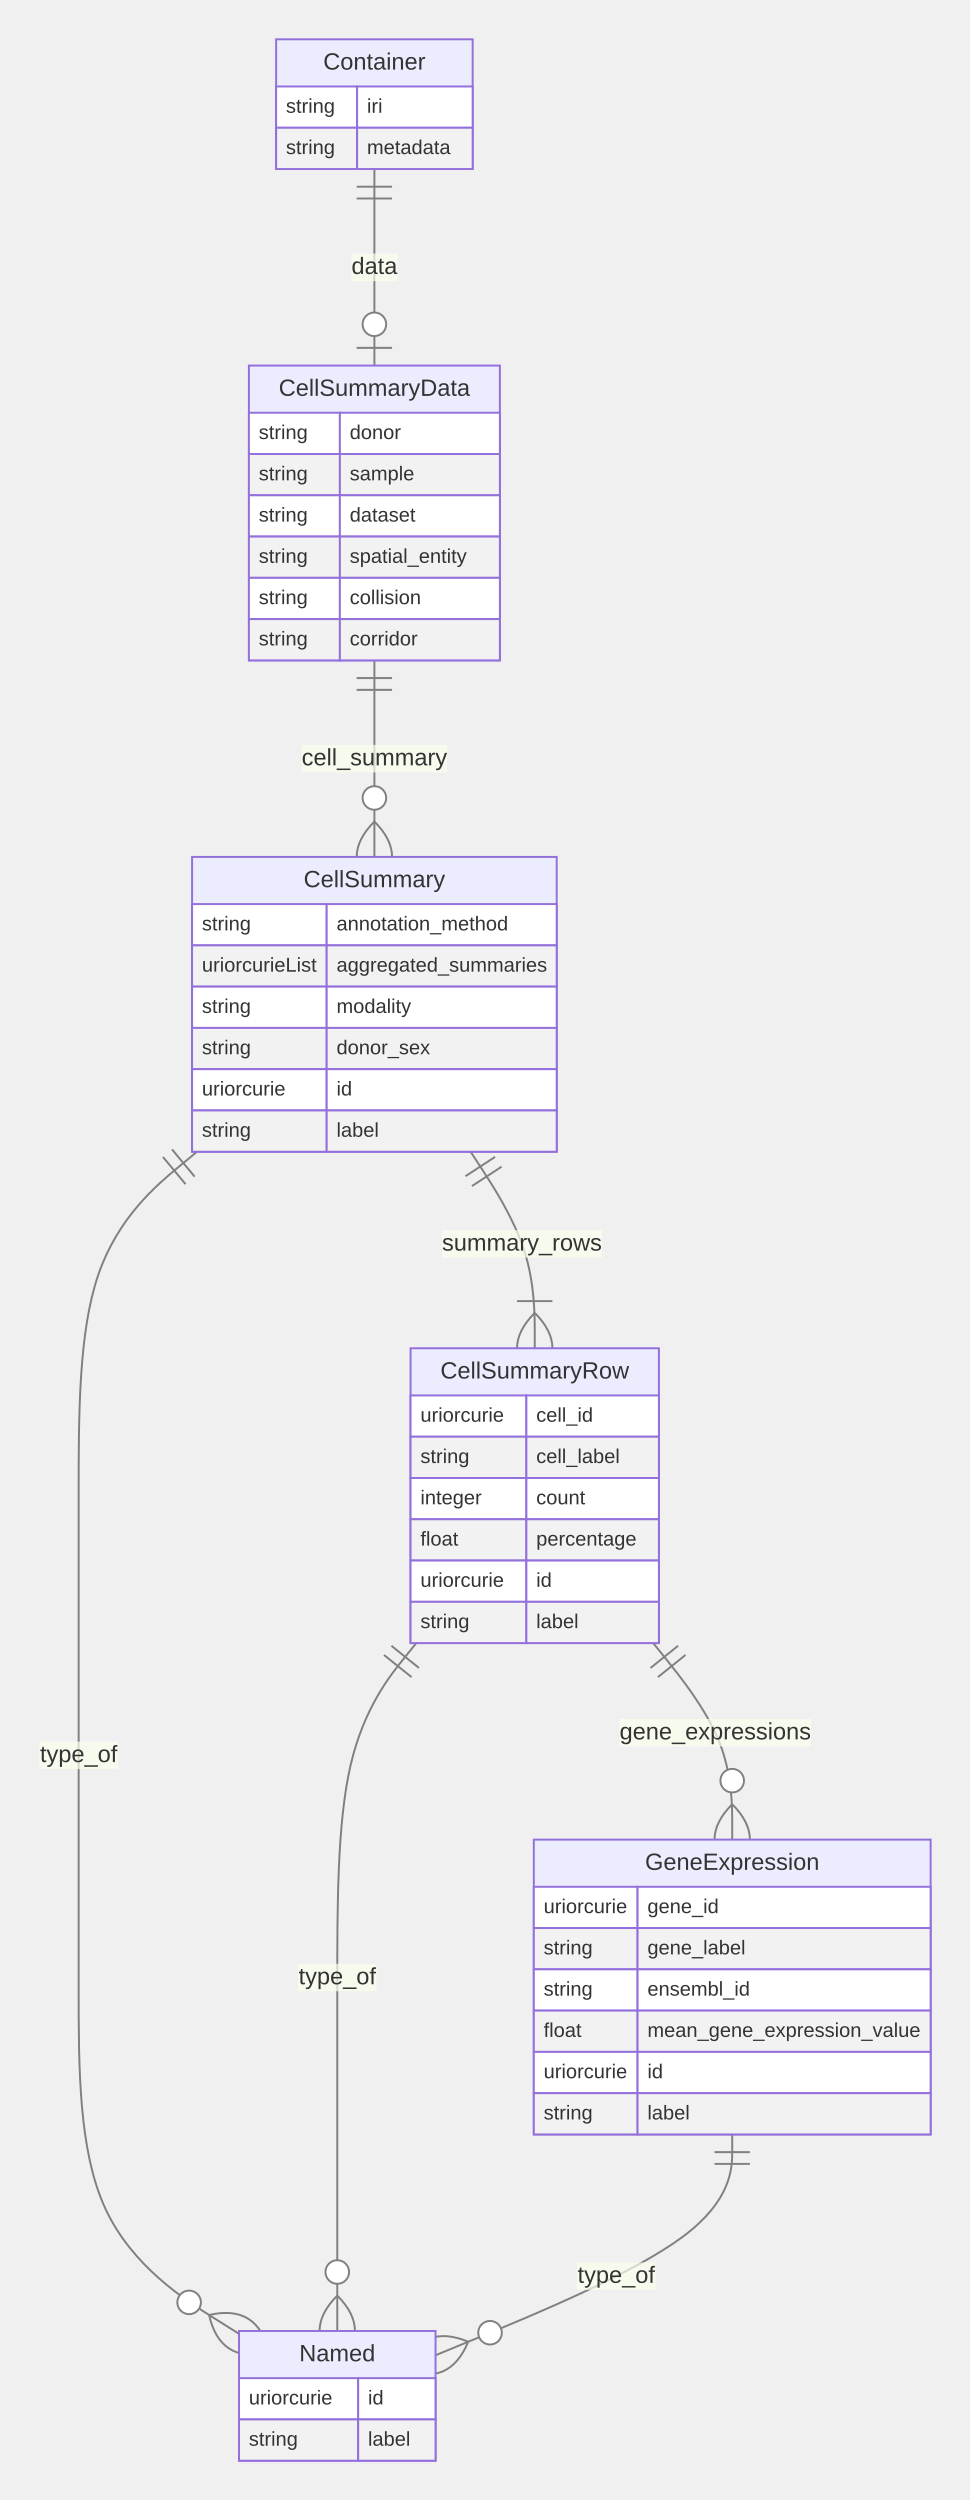
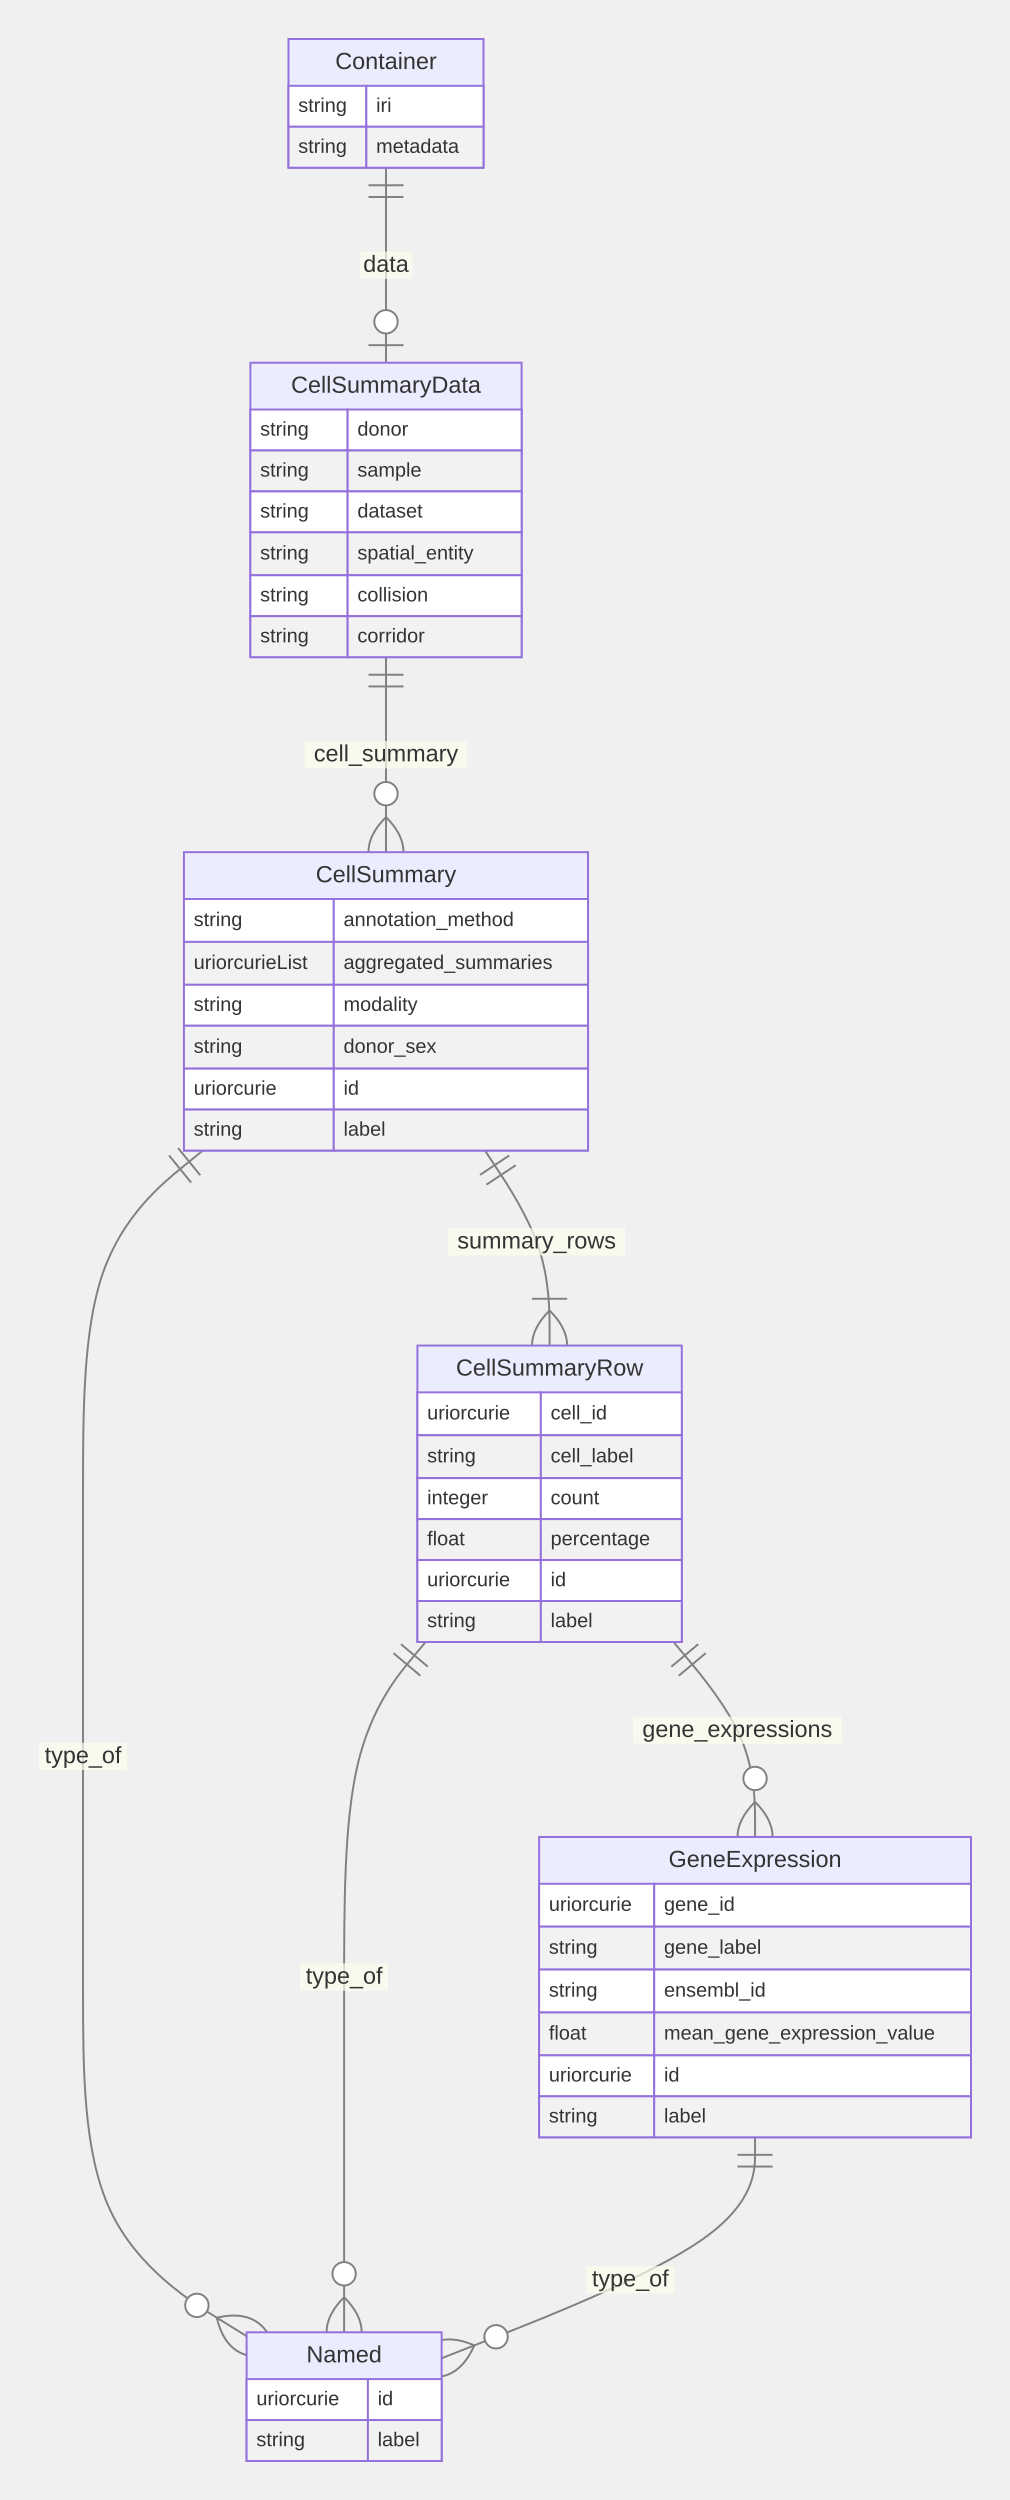
- <svg xmlns="http://www.w3.org/2000/svg" aria-roledescription="er" role="graphics-document document" viewBox="-77.731 0 493.497 1272" style="max-width: 493.497px; background-color: white;" width="100%" id="my-svg">
+ <svg xmlns="http://www.w3.org/2000/svg" aria-roledescription="er" role="graphics-document document" viewBox="-74.327 0 517.918 1282" style="max-width: 517.918px; background-color: white;" width="100%" id="my-svg">
  <style>#my-svg{font-family:"trebuchet ms",verdana,arial,sans-serif;font-size:16px;fill:#333;}#my-svg .error-icon{fill:#552222;}#my-svg .error-text{fill:#552222;stroke:#552222;}#my-svg .edge-thickness-normal{stroke-width:1px;}#my-svg .edge-thickness-thick{stroke-width:3.5px;}#my-svg .edge-pattern-solid{stroke-dasharray:0;}#my-svg .edge-thickness-invisible{stroke-width:0;fill:none;}#my-svg .edge-pattern-dashed{stroke-dasharray:3;}#my-svg .edge-pattern-dotted{stroke-dasharray:2;}#my-svg .marker{fill:#333333;stroke:#333333;}#my-svg .marker.cross{stroke:#333333;}#my-svg svg{font-family:"trebuchet ms",verdana,arial,sans-serif;font-size:16px;}#my-svg p{margin:0;}#my-svg .entityBox{fill:#ECECFF;stroke:#9370DB;}#my-svg .attributeBoxOdd{fill:#ffffff;stroke:#9370DB;}#my-svg .attributeBoxEven{fill:#f2f2f2;stroke:#9370DB;}#my-svg .relationshipLabelBox{fill:hsl(80, 100%, 96.275%);opacity:0.7;background-color:hsl(80, 100%, 96.275%);}#my-svg .relationshipLabelBox rect{opacity:0.5;}#my-svg .relationshipLine{stroke:#333333;}#my-svg .entityTitleText{text-anchor:middle;font-size:18px;fill:#333;}#my-svg #MD_PARENT_START{fill:#f5f5f5!important;stroke:#333333!important;stroke-width:1;}#my-svg #MD_PARENT_END{fill:#f5f5f5!important;stroke:#333333!important;stroke-width:1;}#my-svg :root{--mermaid-font-family:"trebuchet ms",verdana,arial,sans-serif;}</style>
  <g />
  <defs>
    <marker orient="auto" markerHeight="240" markerWidth="190" refY="7" refX="0" id="MD_PARENT_START">
      <path d="M 18,7 L9,13 L1,7 L9,1 Z" />
    </marker>
  </defs>
  <defs>
    <marker orient="auto" markerHeight="28" markerWidth="20" refY="7" refX="19" id="MD_PARENT_END">
      <path d="M 18,7 L9,13 L1,7 L9,1 Z" />
    </marker>
  </defs>
  <defs>
    <marker orient="auto" markerHeight="18" markerWidth="18" refY="9" refX="0" id="ONLY_ONE_START">
      <path d="M9,0 L9,18 M15,0 L15,18" fill="none" stroke="gray" />
    </marker>
  </defs>
  <defs>
    <marker orient="auto" markerHeight="18" markerWidth="18" refY="9" refX="18" id="ONLY_ONE_END">
      <path d="M3,0 L3,18 M9,0 L9,18" fill="none" stroke="gray" />
    </marker>
  </defs>
  <defs>
    <marker orient="auto" markerHeight="18" markerWidth="30" refY="9" refX="0" id="ZERO_OR_ONE_START">
      <circle r="6" cy="9" cx="21" fill="white" stroke="gray" />
      <path d="M9,0 L9,18" fill="none" stroke="gray" />
    </marker>
  </defs>
  <defs>
    <marker orient="auto" markerHeight="18" markerWidth="30" refY="9" refX="30" id="ZERO_OR_ONE_END">
      <circle r="6" cy="9" cx="9" fill="white" stroke="gray" />
      <path d="M21,0 L21,18" fill="none" stroke="gray" />
    </marker>
  </defs>
  <defs>
    <marker orient="auto" markerHeight="36" markerWidth="45" refY="18" refX="18" id="ONE_OR_MORE_START">
      <path d="M0,18 Q 18,0 36,18 Q 18,36 0,18 M42,9 L42,27" fill="none" stroke="gray" />
    </marker>
  </defs>
  <defs>
    <marker orient="auto" markerHeight="36" markerWidth="45" refY="18" refX="27" id="ONE_OR_MORE_END">
      <path d="M3,9 L3,27 M9,18 Q27,0 45,18 Q27,36 9,18" fill="none" stroke="gray" />
    </marker>
  </defs>
  <defs>
    <marker orient="auto" markerHeight="36" markerWidth="57" refY="18" refX="18" id="ZERO_OR_MORE_START">
      <circle r="6" cy="18" cx="48" fill="white" stroke="gray" />
      <path d="M0,18 Q18,0 36,18 Q18,36 0,18" fill="none" stroke="gray" />
    </marker>
  </defs>
  <defs>
    <marker orient="auto" markerHeight="36" markerWidth="57" refY="18" refX="39" id="ZERO_OR_MORE_END">
      <circle r="6" cy="18" cx="9" fill="white" stroke="gray" />
      <path d="M21,18 Q39,0 57,18 Q39,36 21,18" fill="none" stroke="gray" />
    </marker>
  </defs>
-   <path style="stroke: gray; fill: none;" marker-start="url(#ONLY_ONE_START)" marker-end="url(#ZERO_OR_ONE_END)" d="M112.758,86L112.758,94.333C112.758,102.667,112.758,119.333,112.758,136C112.758,152.667,112.758,169.333,112.758,177.667L112.758,186" class="er relationshipLine" />
-   <path style="stroke: gray; fill: none;" marker-start="url(#ONLY_ONE_START)" marker-end="url(#ZERO_OR_MORE_END)" d="M112.758,336L112.758,344.333C112.758,352.667,112.758,369.333,112.758,386C112.758,402.667,112.758,419.333,112.758,427.667L112.758,436" class="er relationshipLine" />
-   <path style="stroke: gray; fill: none;" marker-start="url(#ONLY_ONE_START)" marker-end="url(#ONE_OR_MORE_END)" d="M161.71,586L167.15,594.333C172.589,602.667,183.467,619.333,188.906,636C194.346,652.667,194.346,669.333,194.346,677.667L194.346,686" class="er relationshipLine" />
-   <path style="stroke: gray; fill: none;" marker-start="url(#ONLY_ONE_START)" marker-end="url(#ZERO_OR_MORE_END)" d="M22.473,586L12.442,594.333C2.41,602.667,-17.653,619.333,-27.684,648.5C-37.716,677.667,-37.716,719.333,-37.716,761C-37.716,802.667,-37.716,844.333,-37.716,886C-37.716,927.667,-37.716,969.333,-37.716,1011C-37.716,1052.667,-37.716,1094.333,-24.118,1123.744C-10.52,1153.154,16.676,1170.308,30.274,1178.885L43.872,1187.462" class="er relationshipLine" />
-   <path style="stroke: gray; fill: none;" marker-start="url(#ONLY_ONE_START)" marker-end="url(#ZERO_OR_MORE_END)" d="M254.63,836L261.328,844.333C268.026,852.667,281.423,869.333,288.121,886C294.819,902.667,294.819,919.333,294.819,927.667L294.819,936" class="er relationshipLine" />
-   <path style="stroke: gray; fill: none;" marker-start="url(#ONLY_ONE_START)" marker-end="url(#ZERO_OR_MORE_END)" d="M134.061,836L127.363,844.333C120.665,852.667,107.268,869.333,100.57,898.5C93.872,927.667,93.872,969.333,93.872,1011C93.872,1052.667,93.872,1094.333,93.872,1123.5C93.872,1152.667,93.872,1169.333,93.872,1177.667L93.872,1186" class="er relationshipLine" />
-   <path style="stroke: gray; fill: none;" marker-start="url(#ONLY_ONE_START)" marker-end="url(#ZERO_OR_MORE_END)" d="M294.819,1086L294.819,1094.333C294.819,1102.667,294.819,1119.333,269.661,1138.058C244.503,1156.783,194.188,1177.565,169.03,1187.957L143.872,1198.348" class="er relationshipLine" />
-   <g transform="translate(62.75766,20 )" id="entity-Container-bc34fb32-8a75-5b81-936b-92374bf40296">
+   <path style="stroke: gray; fill: none;" marker-start="url(#ONLY_ONE_START)" marker-end="url(#ZERO_OR_ONE_END)" d="M123.611,86L123.611,94.333C123.611,102.667,123.611,119.333,123.611,136C123.611,152.667,123.611,169.333,123.611,177.667L123.611,186" class="er relationshipLine" />
+   <path style="stroke: gray; fill: none;" marker-start="url(#ONLY_ONE_START)" marker-end="url(#ZERO_OR_MORE_END)" d="M123.611,337L123.611,345.333C123.611,353.667,123.611,370.333,123.611,387C123.611,403.667,123.611,420.333,123.611,428.667L123.611,437" class="er relationshipLine" />
+   <path style="stroke: gray; fill: none;" marker-start="url(#ONLY_ONE_START)" marker-end="url(#ONE_OR_MORE_END)" d="M174.343,590L179.869,598.333C185.395,606.667,196.448,623.333,201.975,640C207.501,656.667,207.501,673.333,207.501,681.667L207.501,690" class="er relationshipLine" />
+   <path style="stroke: gray; fill: none;" marker-start="url(#ONLY_ONE_START)" marker-end="url(#ZERO_OR_MORE_END)" d="M29.656,590L19.421,598.333C9.186,606.667,-11.283,623.333,-21.518,652.667C-31.753,682,-31.753,724,-31.753,766C-31.753,808,-31.753,850,-31.753,892.167C-31.753,934.333,-31.753,976.667,-31.753,1019C-31.753,1061.333,-31.753,1103.667,-17.771,1133.501C-3.789,1163.335,24.174,1180.67,38.156,1189.337L52.138,1198.004" class="er relationshipLine" />
+   <path style="stroke: gray; fill: none;" marker-start="url(#ONLY_ONE_START)" marker-end="url(#ZERO_OR_MORE_END)" d="M271.053,842L278.022,850.333C284.99,858.667,298.927,875.333,305.896,892C312.864,908.667,312.864,925.333,312.864,933.667L312.864,942" class="er relationshipLine" />
+   <path style="stroke: gray; fill: none;" marker-start="url(#ONLY_ONE_START)" marker-end="url(#ZERO_OR_MORE_END)" d="M143.948,842L136.98,850.333C130.012,858.667,116.075,875.333,109.106,904.833C102.138,934.333,102.138,976.667,102.138,1019C102.138,1061.333,102.138,1103.667,102.138,1133.167C102.138,1162.667,102.138,1179.333,102.138,1187.667L102.138,1196" class="er relationshipLine" />
+   <path style="stroke: gray; fill: none;" marker-start="url(#ONLY_ONE_START)" marker-end="url(#ZERO_OR_MORE_END)" d="M312.864,1096L312.864,1104.333C312.864,1112.667,312.864,1129.333,286.076,1148.218C259.289,1167.102,205.713,1188.204,178.925,1198.755L152.138,1209.306" class="er relationshipLine" />
+   <g transform="translate(73.61078,20 )" id="entity-Container-bc34fb32-8a75-5b81-936b-92374bf40296">
    <rect height="66" width="100" y="0" x="0" class="er entityBox" />
    <text style="dominant-baseline: middle; text-anchor: middle; font-size: 12px;" transform="translate(50,12)" y="0" x="0" id="text-entity-Container-bc34fb32-8a75-5b81-936b-92374bf40296" class="er entityLabel">Container</text>
-     <rect height="21" width="41.218" y="24" x="0" class="er attributeBoxOdd" />
+     <rect height="21" width="39.93" y="24" x="0" class="er attributeBoxOdd" />
    <text style="dominant-baseline: middle; font-size: 10.2px;" transform="translate(5,34.5)" y="0" x="0" id="text-entity-Container-bc34fb32-8a75-5b81-936b-92374bf40296-attr-1-type" class="er entityLabel">string</text>
-     <rect height="21" width="58.782" y="24" x="41.218" class="er attributeBoxOdd" />
-     <text style="dominant-baseline: middle; font-size: 10.2px;" transform="translate(46.21776,34.5)" y="0" x="0" id="text-entity-Container-bc34fb32-8a75-5b81-936b-92374bf40296-attr-1-name" class="er entityLabel">iri</text>
-     <rect height="21" width="41.218" y="45" x="0" class="er attributeBoxEven" />
+     <rect height="21" width="60.07" y="24" x="39.93" class="er attributeBoxOdd" />
+     <text style="dominant-baseline: middle; font-size: 10.2px;" transform="translate(44.92969,34.5)" y="0" x="0" id="text-entity-Container-bc34fb32-8a75-5b81-936b-92374bf40296-attr-1-name" class="er entityLabel">iri</text>
+     <rect height="21" width="39.93" y="45" x="0" class="er attributeBoxEven" />
    <text style="dominant-baseline: middle; font-size: 10.2px;" transform="translate(5,55.5)" y="0" x="0" id="text-entity-Container-bc34fb32-8a75-5b81-936b-92374bf40296-attr-2-type" class="er entityLabel">string</text>
-     <rect height="21" width="58.782" y="45" x="41.218" class="er attributeBoxEven" />
-     <text style="dominant-baseline: middle; font-size: 10.2px;" transform="translate(46.21776,55.5)" y="0" x="0" id="text-entity-Container-bc34fb32-8a75-5b81-936b-92374bf40296-attr-2-name" class="er entityLabel">metadata</text>
-   </g>
-   <g transform="translate(48.91489,186 )" id="entity-CellSummaryData-01877285-8b8e-5081-8d0c-af66f80061f2">
-     <rect height="150" width="127.686" y="0" x="0" class="er entityBox" />
-     <text style="dominant-baseline: middle; text-anchor: middle; font-size: 12px;" transform="translate(63.84277,12)" y="0" x="0" id="text-entity-CellSummaryData-01877285-8b8e-5081-8d0c-af66f80061f2" class="er entityLabel">CellSummaryData</text>
-     <rect height="21" width="46.281" y="24" x="0" class="er attributeBoxOdd" />
+     <rect height="21" width="60.07" y="45" x="39.93" class="er attributeBoxEven" />
+     <text style="dominant-baseline: middle; font-size: 10.2px;" transform="translate(44.92969,55.5)" y="0" x="0" id="text-entity-Container-bc34fb32-8a75-5b81-936b-92374bf40296-attr-2-name" class="er entityLabel">metadata</text>
+   </g>
+   <g transform="translate(54.07172,186 )" id="entity-CellSummaryData-01877285-8b8e-5081-8d0c-af66f80061f2">
+     <rect height="151" width="139.078" y="0" x="0" class="er entityBox" />
+     <text style="dominant-baseline: middle; text-anchor: middle; font-size: 12px;" transform="translate(69.53906,12)" y="0" x="0" id="text-entity-CellSummaryData-01877285-8b8e-5081-8d0c-af66f80061f2" class="er entityLabel">CellSummaryData</text>
+     <rect height="21" width="49.867" y="24" x="0" class="er attributeBoxOdd" />
    <text style="dominant-baseline: middle; font-size: 10.2px;" transform="translate(5,34.5)" y="0" x="0" id="text-entity-CellSummaryData-01877285-8b8e-5081-8d0c-af66f80061f2-attr-1-type" class="er entityLabel">string</text>
-     <rect height="21" width="81.405" y="24" x="46.281" class="er attributeBoxOdd" />
-     <text style="dominant-baseline: middle; font-size: 10.2px;" transform="translate(51.28078,34.5)" y="0" x="0" id="text-entity-CellSummaryData-01877285-8b8e-5081-8d0c-af66f80061f2-attr-1-name" class="er entityLabel">donor</text>
-     <rect height="21" width="46.281" y="45" x="0" class="er attributeBoxEven" />
+     <rect height="21" width="89.211" y="24" x="49.867" class="er attributeBoxOdd" />
+     <text style="dominant-baseline: middle; font-size: 10.2px;" transform="translate(54.86719,34.5)" y="0" x="0" id="text-entity-CellSummaryData-01877285-8b8e-5081-8d0c-af66f80061f2-attr-1-name" class="er entityLabel">donor</text>
+     <rect height="21" width="49.867" y="45" x="0" class="er attributeBoxEven" />
    <text style="dominant-baseline: middle; font-size: 10.2px;" transform="translate(5,55.5)" y="0" x="0" id="text-entity-CellSummaryData-01877285-8b8e-5081-8d0c-af66f80061f2-attr-2-type" class="er entityLabel">string</text>
-     <rect height="21" width="81.405" y="45" x="46.281" class="er attributeBoxEven" />
-     <text style="dominant-baseline: middle; font-size: 10.2px;" transform="translate(51.28078,55.5)" y="0" x="0" id="text-entity-CellSummaryData-01877285-8b8e-5081-8d0c-af66f80061f2-attr-2-name" class="er entityLabel">sample</text>
-     <rect height="21" width="46.281" y="66" x="0" class="er attributeBoxOdd" />
+     <rect height="21" width="89.211" y="45" x="49.867" class="er attributeBoxEven" />
+     <text style="dominant-baseline: middle; font-size: 10.2px;" transform="translate(54.86719,55.5)" y="0" x="0" id="text-entity-CellSummaryData-01877285-8b8e-5081-8d0c-af66f80061f2-attr-2-name" class="er entityLabel">sample</text>
+     <rect height="21" width="49.867" y="66" x="0" class="er attributeBoxOdd" />
    <text style="dominant-baseline: middle; font-size: 10.2px;" transform="translate(5,76.5)" y="0" x="0" id="text-entity-CellSummaryData-01877285-8b8e-5081-8d0c-af66f80061f2-attr-3-type" class="er entityLabel">string</text>
-     <rect height="21" width="81.405" y="66" x="46.281" class="er attributeBoxOdd" />
-     <text style="dominant-baseline: middle; font-size: 10.2px;" transform="translate(51.28078,76.5)" y="0" x="0" id="text-entity-CellSummaryData-01877285-8b8e-5081-8d0c-af66f80061f2-attr-3-name" class="er entityLabel">dataset</text>
-     <rect height="21" width="46.281" y="87" x="0" class="er attributeBoxEven" />
-     <text style="dominant-baseline: middle; font-size: 10.2px;" transform="translate(5,97.5)" y="0" x="0" id="text-entity-CellSummaryData-01877285-8b8e-5081-8d0c-af66f80061f2-attr-4-type" class="er entityLabel">string</text>
-     <rect height="21" width="81.405" y="87" x="46.281" class="er attributeBoxEven" />
-     <text style="dominant-baseline: middle; font-size: 10.2px;" transform="translate(51.28078,97.5)" y="0" x="0" id="text-entity-CellSummaryData-01877285-8b8e-5081-8d0c-af66f80061f2-attr-4-name" class="er entityLabel">spatial_entity</text>
-     <rect height="21" width="46.281" y="108" x="0" class="er attributeBoxOdd" />
-     <text style="dominant-baseline: middle; font-size: 10.2px;" transform="translate(5,118.5)" y="0" x="0" id="text-entity-CellSummaryData-01877285-8b8e-5081-8d0c-af66f80061f2-attr-5-type" class="er entityLabel">string</text>
-     <rect height="21" width="81.405" y="108" x="46.281" class="er attributeBoxOdd" />
-     <text style="dominant-baseline: middle; font-size: 10.2px;" transform="translate(51.28078,118.5)" y="0" x="0" id="text-entity-CellSummaryData-01877285-8b8e-5081-8d0c-af66f80061f2-attr-5-name" class="er entityLabel">collision</text>
-     <rect height="21" width="46.281" y="129" x="0" class="er attributeBoxEven" />
-     <text style="dominant-baseline: middle; font-size: 10.2px;" transform="translate(5,139.5)" y="0" x="0" id="text-entity-CellSummaryData-01877285-8b8e-5081-8d0c-af66f80061f2-attr-6-type" class="er entityLabel">string</text>
-     <rect height="21" width="81.405" y="129" x="46.281" class="er attributeBoxEven" />
-     <text style="dominant-baseline: middle; font-size: 10.2px;" transform="translate(51.28078,139.5)" y="0" x="0" id="text-entity-CellSummaryData-01877285-8b8e-5081-8d0c-af66f80061f2-attr-6-name" class="er entityLabel">corridor</text>
-   </g>
-   <g transform="translate(20,436 )" id="entity-CellSummary-8c926ae0-12f6-5efa-bf9c-bb558c567bb2">
-     <rect height="150" width="185.515" y="0" x="0" class="er entityBox" />
-     <text style="dominant-baseline: middle; text-anchor: middle; font-size: 12px;" transform="translate(92.75766,12)" y="0" x="0" id="text-entity-CellSummary-8c926ae0-12f6-5efa-bf9c-bb558c567bb2" class="er entityLabel">CellSummary</text>
-     <rect height="21" width="68.484" y="24" x="0" class="er attributeBoxOdd" />
-     <text style="dominant-baseline: middle; font-size: 10.2px;" transform="translate(5,34.5)" y="0" x="0" id="text-entity-CellSummary-8c926ae0-12f6-5efa-bf9c-bb558c567bb2-attr-1-type" class="er entityLabel">string</text>
-     <rect height="21" width="117.031" y="24" x="68.484" class="er attributeBoxOdd" />
-     <text style="dominant-baseline: middle; font-size: 10.2px;" transform="translate(73.48407,34.5)" y="0" x="0" id="text-entity-CellSummary-8c926ae0-12f6-5efa-bf9c-bb558c567bb2-attr-1-name" class="er entityLabel">annotation_method</text>
-     <rect height="21" width="68.484" y="45" x="0" class="er attributeBoxEven" />
-     <text style="dominant-baseline: middle; font-size: 10.2px;" transform="translate(5,55.5)" y="0" x="0" id="text-entity-CellSummary-8c926ae0-12f6-5efa-bf9c-bb558c567bb2-attr-2-type" class="er entityLabel">uriorcurieList</text>
-     <rect height="21" width="117.031" y="45" x="68.484" class="er attributeBoxEven" />
-     <text style="dominant-baseline: middle; font-size: 10.2px;" transform="translate(73.48407,55.5)" y="0" x="0" id="text-entity-CellSummary-8c926ae0-12f6-5efa-bf9c-bb558c567bb2-attr-2-name" class="er entityLabel">aggregated_summaries</text>
-     <rect height="21" width="68.484" y="66" x="0" class="er attributeBoxOdd" />
-     <text style="dominant-baseline: middle; font-size: 10.2px;" transform="translate(5,76.5)" y="0" x="0" id="text-entity-CellSummary-8c926ae0-12f6-5efa-bf9c-bb558c567bb2-attr-3-type" class="er entityLabel">string</text>
-     <rect height="21" width="117.031" y="66" x="68.484" class="er attributeBoxOdd" />
-     <text style="dominant-baseline: middle; font-size: 10.2px;" transform="translate(73.48407,76.5)" y="0" x="0" id="text-entity-CellSummary-8c926ae0-12f6-5efa-bf9c-bb558c567bb2-attr-3-name" class="er entityLabel">modality</text>
-     <rect height="21" width="68.484" y="87" x="0" class="er attributeBoxEven" />
-     <text style="dominant-baseline: middle; font-size: 10.2px;" transform="translate(5,97.5)" y="0" x="0" id="text-entity-CellSummary-8c926ae0-12f6-5efa-bf9c-bb558c567bb2-attr-4-type" class="er entityLabel">string</text>
-     <rect height="21" width="117.031" y="87" x="68.484" class="er attributeBoxEven" />
-     <text style="dominant-baseline: middle; font-size: 10.2px;" transform="translate(73.48407,97.5)" y="0" x="0" id="text-entity-CellSummary-8c926ae0-12f6-5efa-bf9c-bb558c567bb2-attr-4-name" class="er entityLabel">donor_sex</text>
-     <rect height="21" width="68.484" y="108" x="0" class="er attributeBoxOdd" />
-     <text style="dominant-baseline: middle; font-size: 10.2px;" transform="translate(5,118.5)" y="0" x="0" id="text-entity-CellSummary-8c926ae0-12f6-5efa-bf9c-bb558c567bb2-attr-5-type" class="er entityLabel">uriorcurie</text>
-     <rect height="21" width="117.031" y="108" x="68.484" class="er attributeBoxOdd" />
-     <text style="dominant-baseline: middle; font-size: 10.2px;" transform="translate(73.48407,118.5)" y="0" x="0" id="text-entity-CellSummary-8c926ae0-12f6-5efa-bf9c-bb558c567bb2-attr-5-name" class="er entityLabel">id</text>
-     <rect height="21" width="68.484" y="129" x="0" class="er attributeBoxEven" />
-     <text style="dominant-baseline: middle; font-size: 10.2px;" transform="translate(5,139.5)" y="0" x="0" id="text-entity-CellSummary-8c926ae0-12f6-5efa-bf9c-bb558c567bb2-attr-6-type" class="er entityLabel">string</text>
-     <rect height="21" width="117.031" y="129" x="68.484" class="er attributeBoxEven" />
-     <text style="dominant-baseline: middle; font-size: 10.2px;" transform="translate(73.48407,139.5)" y="0" x="0" id="text-entity-CellSummary-8c926ae0-12f6-5efa-bf9c-bb558c567bb2-attr-6-name" class="er entityLabel">label</text>
-   </g>
-   <g transform="translate(43.87193,1186 )" id="entity-Named-527792da-945b-57c2-aece-6a504f46f916">
+     <rect height="21" width="89.211" y="66" x="49.867" class="er attributeBoxOdd" />
+     <text style="dominant-baseline: middle; font-size: 10.2px;" transform="translate(54.86719,76.5)" y="0" x="0" id="text-entity-CellSummaryData-01877285-8b8e-5081-8d0c-af66f80061f2-attr-3-name" class="er entityLabel">dataset</text>
+     <rect height="22" width="49.867" y="87" x="0" class="er attributeBoxEven" />
+     <text style="dominant-baseline: middle; font-size: 10.2px;" transform="translate(5,98)" y="0" x="0" id="text-entity-CellSummaryData-01877285-8b8e-5081-8d0c-af66f80061f2-attr-4-type" class="er entityLabel">string</text>
+     <rect height="22" width="89.211" y="87" x="49.867" class="er attributeBoxEven" />
+     <text style="dominant-baseline: middle; font-size: 10.2px;" transform="translate(54.86719,98)" y="0" x="0" id="text-entity-CellSummaryData-01877285-8b8e-5081-8d0c-af66f80061f2-attr-4-name" class="er entityLabel">spatial_entity</text>
+     <rect height="21" width="49.867" y="109" x="0" class="er attributeBoxOdd" />
+     <text style="dominant-baseline: middle; font-size: 10.2px;" transform="translate(5,119.5)" y="0" x="0" id="text-entity-CellSummaryData-01877285-8b8e-5081-8d0c-af66f80061f2-attr-5-type" class="er entityLabel">string</text>
+     <rect height="21" width="89.211" y="109" x="49.867" class="er attributeBoxOdd" />
+     <text style="dominant-baseline: middle; font-size: 10.2px;" transform="translate(54.86719,119.5)" y="0" x="0" id="text-entity-CellSummaryData-01877285-8b8e-5081-8d0c-af66f80061f2-attr-5-name" class="er entityLabel">collision</text>
+     <rect height="21" width="49.867" y="130" x="0" class="er attributeBoxEven" />
+     <text style="dominant-baseline: middle; font-size: 10.2px;" transform="translate(5,140.5)" y="0" x="0" id="text-entity-CellSummaryData-01877285-8b8e-5081-8d0c-af66f80061f2-attr-6-type" class="er entityLabel">string</text>
+     <rect height="21" width="89.211" y="130" x="49.867" class="er attributeBoxEven" />
+     <text style="dominant-baseline: middle; font-size: 10.2px;" transform="translate(54.86719,140.5)" y="0" x="0" id="text-entity-CellSummaryData-01877285-8b8e-5081-8d0c-af66f80061f2-attr-6-name" class="er entityLabel">corridor</text>
+   </g>
+   <g transform="translate(20,437 )" id="entity-CellSummary-8c926ae0-12f6-5efa-bf9c-bb558c567bb2">
+     <rect height="153" width="207.222" y="0" x="0" class="er entityBox" />
+     <text style="dominant-baseline: middle; text-anchor: middle; font-size: 12px;" transform="translate(103.6108,12)" y="0" x="0" id="text-entity-CellSummary-8c926ae0-12f6-5efa-bf9c-bb558c567bb2" class="er entityLabel">CellSummary</text>
+     <rect height="22" width="76.831" y="24" x="0" class="er attributeBoxOdd" />
+     <text style="dominant-baseline: middle; font-size: 10.2px;" transform="translate(5,35)" y="0" x="0" id="text-entity-CellSummary-8c926ae0-12f6-5efa-bf9c-bb558c567bb2-attr-1-type" class="er entityLabel">string</text>
+     <rect height="22" width="130.391" y="24" x="76.831" class="er attributeBoxOdd" />
+     <text style="dominant-baseline: middle; font-size: 10.2px;" transform="translate(81.83093,35)" y="0" x="0" id="text-entity-CellSummary-8c926ae0-12f6-5efa-bf9c-bb558c567bb2-attr-1-name" class="er entityLabel">annotation_method</text>
+     <rect height="22" width="76.831" y="46" x="0" class="er attributeBoxEven" />
+     <text style="dominant-baseline: middle; font-size: 10.2px;" transform="translate(5,57)" y="0" x="0" id="text-entity-CellSummary-8c926ae0-12f6-5efa-bf9c-bb558c567bb2-attr-2-type" class="er entityLabel">uriorcurieList</text>
+     <rect height="22" width="130.391" y="46" x="76.831" class="er attributeBoxEven" />
+     <text style="dominant-baseline: middle; font-size: 10.2px;" transform="translate(81.83093,57)" y="0" x="0" id="text-entity-CellSummary-8c926ae0-12f6-5efa-bf9c-bb558c567bb2-attr-2-name" class="er entityLabel">aggregated_summaries</text>
+     <rect height="21" width="76.831" y="68" x="0" class="er attributeBoxOdd" />
+     <text style="dominant-baseline: middle; font-size: 10.2px;" transform="translate(5,78.5)" y="0" x="0" id="text-entity-CellSummary-8c926ae0-12f6-5efa-bf9c-bb558c567bb2-attr-3-type" class="er entityLabel">string</text>
+     <rect height="21" width="130.391" y="68" x="76.831" class="er attributeBoxOdd" />
+     <text style="dominant-baseline: middle; font-size: 10.2px;" transform="translate(81.83093,78.5)" y="0" x="0" id="text-entity-CellSummary-8c926ae0-12f6-5efa-bf9c-bb558c567bb2-attr-3-name" class="er entityLabel">modality</text>
+     <rect height="22" width="76.831" y="89" x="0" class="er attributeBoxEven" />
+     <text style="dominant-baseline: middle; font-size: 10.2px;" transform="translate(5,100)" y="0" x="0" id="text-entity-CellSummary-8c926ae0-12f6-5efa-bf9c-bb558c567bb2-attr-4-type" class="er entityLabel">string</text>
+     <rect height="22" width="130.391" y="89" x="76.831" class="er attributeBoxEven" />
+     <text style="dominant-baseline: middle; font-size: 10.2px;" transform="translate(81.83093,100)" y="0" x="0" id="text-entity-CellSummary-8c926ae0-12f6-5efa-bf9c-bb558c567bb2-attr-4-name" class="er entityLabel">donor_sex</text>
+     <rect height="21" width="76.831" y="111" x="0" class="er attributeBoxOdd" />
+     <text style="dominant-baseline: middle; font-size: 10.2px;" transform="translate(5,121.5)" y="0" x="0" id="text-entity-CellSummary-8c926ae0-12f6-5efa-bf9c-bb558c567bb2-attr-5-type" class="er entityLabel">uriorcurie</text>
+     <rect height="21" width="130.391" y="111" x="76.831" class="er attributeBoxOdd" />
+     <text style="dominant-baseline: middle; font-size: 10.2px;" transform="translate(81.83093,121.5)" y="0" x="0" id="text-entity-CellSummary-8c926ae0-12f6-5efa-bf9c-bb558c567bb2-attr-5-name" class="er entityLabel">id</text>
+     <rect height="21" width="76.831" y="132" x="0" class="er attributeBoxEven" />
+     <text style="dominant-baseline: middle; font-size: 10.2px;" transform="translate(5,142.5)" y="0" x="0" id="text-entity-CellSummary-8c926ae0-12f6-5efa-bf9c-bb558c567bb2-attr-6-type" class="er entityLabel">string</text>
+     <rect height="21" width="130.391" y="132" x="76.831" class="er attributeBoxEven" />
+     <text style="dominant-baseline: middle; font-size: 10.2px;" transform="translate(81.83093,142.5)" y="0" x="0" id="text-entity-CellSummary-8c926ae0-12f6-5efa-bf9c-bb558c567bb2-attr-6-name" class="er entityLabel">label</text>
+   </g>
+   <g transform="translate(52.13763,1196 )" id="entity-Named-527792da-945b-57c2-aece-6a504f46f916">
    <rect height="66" width="100" y="0" x="0" class="er entityBox" />
    <text style="dominant-baseline: middle; text-anchor: middle; font-size: 12px;" transform="translate(50,12)" y="0" x="0" id="text-entity-Named-527792da-945b-57c2-aece-6a504f46f916" class="er entityLabel">Named</text>
-     <rect height="21" width="60.632" y="24" x="0" class="er attributeBoxOdd" />
+     <rect height="21" width="62.195" y="24" x="0" class="er attributeBoxOdd" />
    <text style="dominant-baseline: middle; font-size: 10.2px;" transform="translate(5,34.5)" y="0" x="0" id="text-entity-Named-527792da-945b-57c2-aece-6a504f46f916-attr-1-type" class="er entityLabel">uriorcurie</text>
-     <rect height="21" width="39.368" y="24" x="60.632" class="er attributeBoxOdd" />
-     <text style="dominant-baseline: middle; font-size: 10.2px;" transform="translate(65.63206,34.5)" y="0" x="0" id="text-entity-Named-527792da-945b-57c2-aece-6a504f46f916-attr-1-name" class="er entityLabel">id</text>
-     <rect height="21" width="60.632" y="45" x="0" class="er attributeBoxEven" />
+     <rect height="21" width="37.805" y="24" x="62.195" class="er attributeBoxOdd" />
+     <text style="dominant-baseline: middle; font-size: 10.2px;" transform="translate(67.19531,34.5)" y="0" x="0" id="text-entity-Named-527792da-945b-57c2-aece-6a504f46f916-attr-1-name" class="er entityLabel">id</text>
+     <rect height="21" width="62.195" y="45" x="0" class="er attributeBoxEven" />
    <text style="dominant-baseline: middle; font-size: 10.2px;" transform="translate(5,55.5)" y="0" x="0" id="text-entity-Named-527792da-945b-57c2-aece-6a504f46f916-attr-2-type" class="er entityLabel">string</text>
-     <rect height="21" width="39.368" y="45" x="60.632" class="er attributeBoxEven" />
-     <text style="dominant-baseline: middle; font-size: 10.2px;" transform="translate(65.63206,55.5)" y="0" x="0" id="text-entity-Named-527792da-945b-57c2-aece-6a504f46f916-attr-2-name" class="er entityLabel">label</text>
-   </g>
-   <g transform="translate(131.1698,686 )" id="entity-CellSummaryRow-721c8715-1698-50b5-bf9f-fa26e676b89e">
-     <rect height="150" width="126.352" y="0" x="0" class="er entityBox" />
-     <text style="dominant-baseline: middle; text-anchor: middle; font-size: 12px;" transform="translate(63.17578,12)" y="0" x="0" id="text-entity-CellSummaryRow-721c8715-1698-50b5-bf9f-fa26e676b89e" class="er entityLabel">CellSummaryRow</text>
-     <rect height="21" width="58.918" y="24" x="0" class="er attributeBoxOdd" />
-     <text style="dominant-baseline: middle; font-size: 10.2px;" transform="translate(5,34.5)" y="0" x="0" id="text-entity-CellSummaryRow-721c8715-1698-50b5-bf9f-fa26e676b89e-attr-1-type" class="er entityLabel">uriorcurie</text>
-     <rect height="21" width="67.434" y="24" x="58.918" class="er attributeBoxOdd" />
-     <text style="dominant-baseline: middle; font-size: 10.2px;" transform="translate(63.91772,34.5)" y="0" x="0" id="text-entity-CellSummaryRow-721c8715-1698-50b5-bf9f-fa26e676b89e-attr-1-name" class="er entityLabel">cell_id</text>
-     <rect height="21" width="58.918" y="45" x="0" class="er attributeBoxEven" />
-     <text style="dominant-baseline: middle; font-size: 10.2px;" transform="translate(5,55.5)" y="0" x="0" id="text-entity-CellSummaryRow-721c8715-1698-50b5-bf9f-fa26e676b89e-attr-2-type" class="er entityLabel">string</text>
-     <rect height="21" width="67.434" y="45" x="58.918" class="er attributeBoxEven" />
-     <text style="dominant-baseline: middle; font-size: 10.2px;" transform="translate(63.91772,55.5)" y="0" x="0" id="text-entity-CellSummaryRow-721c8715-1698-50b5-bf9f-fa26e676b89e-attr-2-name" class="er entityLabel">cell_label</text>
-     <rect height="21" width="58.918" y="66" x="0" class="er attributeBoxOdd" />
-     <text style="dominant-baseline: middle; font-size: 10.2px;" transform="translate(5,76.5)" y="0" x="0" id="text-entity-CellSummaryRow-721c8715-1698-50b5-bf9f-fa26e676b89e-attr-3-type" class="er entityLabel">integer</text>
-     <rect height="21" width="67.434" y="66" x="58.918" class="er attributeBoxOdd" />
-     <text style="dominant-baseline: middle; font-size: 10.2px;" transform="translate(63.91772,76.5)" y="0" x="0" id="text-entity-CellSummaryRow-721c8715-1698-50b5-bf9f-fa26e676b89e-attr-3-name" class="er entityLabel">count</text>
-     <rect height="21" width="58.918" y="87" x="0" class="er attributeBoxEven" />
-     <text style="dominant-baseline: middle; font-size: 10.2px;" transform="translate(5,97.5)" y="0" x="0" id="text-entity-CellSummaryRow-721c8715-1698-50b5-bf9f-fa26e676b89e-attr-4-type" class="er entityLabel">float</text>
-     <rect height="21" width="67.434" y="87" x="58.918" class="er attributeBoxEven" />
-     <text style="dominant-baseline: middle; font-size: 10.2px;" transform="translate(63.91772,97.5)" y="0" x="0" id="text-entity-CellSummaryRow-721c8715-1698-50b5-bf9f-fa26e676b89e-attr-4-name" class="er entityLabel">percentage</text>
-     <rect height="21" width="58.918" y="108" x="0" class="er attributeBoxOdd" />
-     <text style="dominant-baseline: middle; font-size: 10.2px;" transform="translate(5,118.5)" y="0" x="0" id="text-entity-CellSummaryRow-721c8715-1698-50b5-bf9f-fa26e676b89e-attr-5-type" class="er entityLabel">uriorcurie</text>
-     <rect height="21" width="67.434" y="108" x="58.918" class="er attributeBoxOdd" />
-     <text style="dominant-baseline: middle; font-size: 10.2px;" transform="translate(63.91772,118.5)" y="0" x="0" id="text-entity-CellSummaryRow-721c8715-1698-50b5-bf9f-fa26e676b89e-attr-5-name" class="er entityLabel">id</text>
-     <rect height="21" width="58.918" y="129" x="0" class="er attributeBoxEven" />
-     <text style="dominant-baseline: middle; font-size: 10.2px;" transform="translate(5,139.5)" y="0" x="0" id="text-entity-CellSummaryRow-721c8715-1698-50b5-bf9f-fa26e676b89e-attr-6-type" class="er entityLabel">string</text>
-     <rect height="21" width="67.434" y="129" x="58.918" class="er attributeBoxEven" />
-     <text style="dominant-baseline: middle; font-size: 10.2px;" transform="translate(63.91772,139.5)" y="0" x="0" id="text-entity-CellSummaryRow-721c8715-1698-50b5-bf9f-fa26e676b89e-attr-6-name" class="er entityLabel">label</text>
-   </g>
-   <g transform="translate(193.8719,936 )" id="entity-GeneExpression-6cf021ab-2198-5a58-b397-34a8273c9d2a">
-     <rect height="150" width="201.894" y="0" x="0" class="er entityBox" />
-     <text style="dominant-baseline: middle; text-anchor: middle; font-size: 12px;" transform="translate(100.9472,12)" y="0" x="0" id="text-entity-GeneExpression-6cf021ab-2198-5a58-b397-34a8273c9d2a" class="er entityLabel">GeneExpression</text>
-     <rect height="21" width="52.795" y="24" x="0" class="er attributeBoxOdd" />
-     <text style="dominant-baseline: middle; font-size: 10.2px;" transform="translate(5,34.5)" y="0" x="0" id="text-entity-GeneExpression-6cf021ab-2198-5a58-b397-34a8273c9d2a-attr-1-type" class="er entityLabel">uriorcurie</text>
-     <rect height="21" width="149.099" y="24" x="52.795" class="er attributeBoxOdd" />
-     <text style="dominant-baseline: middle; font-size: 10.2px;" transform="translate(57.79538,34.5)" y="0" x="0" id="text-entity-GeneExpression-6cf021ab-2198-5a58-b397-34a8273c9d2a-attr-1-name" class="er entityLabel">gene_id</text>
-     <rect height="21" width="52.795" y="45" x="0" class="er attributeBoxEven" />
-     <text style="dominant-baseline: middle; font-size: 10.2px;" transform="translate(5,55.5)" y="0" x="0" id="text-entity-GeneExpression-6cf021ab-2198-5a58-b397-34a8273c9d2a-attr-2-type" class="er entityLabel">string</text>
-     <rect height="21" width="149.099" y="45" x="52.795" class="er attributeBoxEven" />
-     <text style="dominant-baseline: middle; font-size: 10.2px;" transform="translate(57.79538,55.5)" y="0" x="0" id="text-entity-GeneExpression-6cf021ab-2198-5a58-b397-34a8273c9d2a-attr-2-name" class="er entityLabel">gene_label</text>
-     <rect height="21" width="52.795" y="66" x="0" class="er attributeBoxOdd" />
-     <text style="dominant-baseline: middle; font-size: 10.2px;" transform="translate(5,76.5)" y="0" x="0" id="text-entity-GeneExpression-6cf021ab-2198-5a58-b397-34a8273c9d2a-attr-3-type" class="er entityLabel">string</text>
-     <rect height="21" width="149.099" y="66" x="52.795" class="er attributeBoxOdd" />
-     <text style="dominant-baseline: middle; font-size: 10.2px;" transform="translate(57.79538,76.5)" y="0" x="0" id="text-entity-GeneExpression-6cf021ab-2198-5a58-b397-34a8273c9d2a-attr-3-name" class="er entityLabel">ensembl_id</text>
-     <rect height="21" width="52.795" y="87" x="0" class="er attributeBoxEven" />
-     <text style="dominant-baseline: middle; font-size: 10.2px;" transform="translate(5,97.5)" y="0" x="0" id="text-entity-GeneExpression-6cf021ab-2198-5a58-b397-34a8273c9d2a-attr-4-type" class="er entityLabel">float</text>
-     <rect height="21" width="149.099" y="87" x="52.795" class="er attributeBoxEven" />
-     <text style="dominant-baseline: middle; font-size: 10.2px;" transform="translate(57.79538,97.5)" y="0" x="0" id="text-entity-GeneExpression-6cf021ab-2198-5a58-b397-34a8273c9d2a-attr-4-name" class="er entityLabel">mean_gene_expression_value</text>
-     <rect height="21" width="52.795" y="108" x="0" class="er attributeBoxOdd" />
-     <text style="dominant-baseline: middle; font-size: 10.2px;" transform="translate(5,118.5)" y="0" x="0" id="text-entity-GeneExpression-6cf021ab-2198-5a58-b397-34a8273c9d2a-attr-5-type" class="er entityLabel">uriorcurie</text>
-     <rect height="21" width="149.099" y="108" x="52.795" class="er attributeBoxOdd" />
-     <text style="dominant-baseline: middle; font-size: 10.2px;" transform="translate(57.79538,118.5)" y="0" x="0" id="text-entity-GeneExpression-6cf021ab-2198-5a58-b397-34a8273c9d2a-attr-5-name" class="er entityLabel">id</text>
-     <rect height="21" width="52.795" y="129" x="0" class="er attributeBoxEven" />
-     <text style="dominant-baseline: middle; font-size: 10.2px;" transform="translate(5,139.5)" y="0" x="0" id="text-entity-GeneExpression-6cf021ab-2198-5a58-b397-34a8273c9d2a-attr-6-type" class="er entityLabel">string</text>
-     <rect height="21" width="149.099" y="129" x="52.795" class="er attributeBoxEven" />
-     <text style="dominant-baseline: middle; font-size: 10.2px;" transform="translate(57.79538,139.5)" y="0" x="0" id="text-entity-GeneExpression-6cf021ab-2198-5a58-b397-34a8273c9d2a-attr-6-name" class="er entityLabel">label</text>
-   </g>
-   <rect height="14" width="23.682" y="129" x="100.917" class="er relationshipLabelBox" />
-   <text style="text-anchor: middle; dominant-baseline: middle; font-size: 12px;" y="136" x="112.758" id="rel1" class="er relationshipLabel">data</text>
-   <rect height="14" width="74.016" y="379" x="75.75" class="er relationshipLabelBox" />
-   <text style="text-anchor: middle; dominant-baseline: middle; font-size: 12px;" y="386" x="112.758" id="rel2" class="er relationshipLabel">cell_summary</text>
-   <rect height="14" width="81.359" y="625.904" x="147.155" class="er relationshipLabelBox" />
-   <text style="text-anchor: middle; dominant-baseline: middle; font-size: 12px;" y="632.904" x="187.835" id="rel3" class="er relationshipLabel">summary_rows</text>
-   <rect height="14" width="40.029" y="886.137" x="-57.731" class="er relationshipLabelBox" />
-   <text style="text-anchor: middle; dominant-baseline: middle; font-size: 12px;" y="893.137" x="-37.716" id="rel4" class="er relationshipLabel">type_of</text>
-   <rect height="14" width="97.406" y="874.603" x="237.502" class="er relationshipLabelBox" />
-   <text style="text-anchor: middle; dominant-baseline: middle; font-size: 12px;" y="881.603" x="286.205" id="rel5" class="er relationshipLabel">gene_expressions</text>
-   <rect height="14" width="40.029" y="999.194" x="73.858" class="er relationshipLabelBox" />
-   <text style="text-anchor: middle; dominant-baseline: middle; font-size: 12px;" y="1006.194" x="93.873" id="rel6" class="er relationshipLabel">type_of</text>
-   <rect height="14" width="40.029" y="1151.115" x="215.799" class="er relationshipLabelBox" />
-   <text style="text-anchor: middle; dominant-baseline: middle; font-size: 12px;" y="1158.115" x="235.814" id="rel7" class="er relationshipLabel">type_of</text>
+     <rect height="21" width="37.805" y="45" x="62.195" class="er attributeBoxEven" />
+     <text style="dominant-baseline: middle; font-size: 10.2px;" transform="translate(67.19531,55.5)" y="0" x="0" id="text-entity-Named-527792da-945b-57c2-aece-6a504f46f916-attr-2-name" class="er entityLabel">label</text>
+   </g>
+   <g transform="translate(139.7206,690 )" id="entity-CellSummaryRow-721c8715-1698-50b5-bf9f-fa26e676b89e">
+     <rect height="152" width="135.561" y="0" x="0" class="er entityBox" />
+     <text style="dominant-baseline: middle; text-anchor: middle; font-size: 12px;" transform="translate(67.78027,12)" y="0" x="0" id="text-entity-CellSummaryRow-721c8715-1698-50b5-bf9f-fa26e676b89e" class="er entityLabel">CellSummaryRow</text>
+     <rect height="22" width="63.296" y="24" x="0" class="er attributeBoxOdd" />
+     <text style="dominant-baseline: middle; font-size: 10.2px;" transform="translate(5,35)" y="0" x="0" id="text-entity-CellSummaryRow-721c8715-1698-50b5-bf9f-fa26e676b89e-attr-1-type" class="er entityLabel">uriorcurie</text>
+     <rect height="22" width="72.265" y="24" x="63.296" class="er attributeBoxOdd" />
+     <text style="dominant-baseline: middle; font-size: 10.2px;" transform="translate(68.2959,35)" y="0" x="0" id="text-entity-CellSummaryRow-721c8715-1698-50b5-bf9f-fa26e676b89e-attr-1-name" class="er entityLabel">cell_id</text>
+     <rect height="22" width="63.296" y="46" x="0" class="er attributeBoxEven" />
+     <text style="dominant-baseline: middle; font-size: 10.2px;" transform="translate(5,57)" y="0" x="0" id="text-entity-CellSummaryRow-721c8715-1698-50b5-bf9f-fa26e676b89e-attr-2-type" class="er entityLabel">string</text>
+     <rect height="22" width="72.265" y="46" x="63.296" class="er attributeBoxEven" />
+     <text style="dominant-baseline: middle; font-size: 10.2px;" transform="translate(68.2959,57)" y="0" x="0" id="text-entity-CellSummaryRow-721c8715-1698-50b5-bf9f-fa26e676b89e-attr-2-name" class="er entityLabel">cell_label</text>
+     <rect height="21" width="63.296" y="68" x="0" class="er attributeBoxOdd" />
+     <text style="dominant-baseline: middle; font-size: 10.2px;" transform="translate(5,78.5)" y="0" x="0" id="text-entity-CellSummaryRow-721c8715-1698-50b5-bf9f-fa26e676b89e-attr-3-type" class="er entityLabel">integer</text>
+     <rect height="21" width="72.265" y="68" x="63.296" class="er attributeBoxOdd" />
+     <text style="dominant-baseline: middle; font-size: 10.2px;" transform="translate(68.2959,78.5)" y="0" x="0" id="text-entity-CellSummaryRow-721c8715-1698-50b5-bf9f-fa26e676b89e-attr-3-name" class="er entityLabel">count</text>
+     <rect height="21" width="63.296" y="89" x="0" class="er attributeBoxEven" />
+     <text style="dominant-baseline: middle; font-size: 10.2px;" transform="translate(5,99.5)" y="0" x="0" id="text-entity-CellSummaryRow-721c8715-1698-50b5-bf9f-fa26e676b89e-attr-4-type" class="er entityLabel">float</text>
+     <rect height="21" width="72.265" y="89" x="63.296" class="er attributeBoxEven" />
+     <text style="dominant-baseline: middle; font-size: 10.2px;" transform="translate(68.2959,99.5)" y="0" x="0" id="text-entity-CellSummaryRow-721c8715-1698-50b5-bf9f-fa26e676b89e-attr-4-name" class="er entityLabel">percentage</text>
+     <rect height="21" width="63.296" y="110" x="0" class="er attributeBoxOdd" />
+     <text style="dominant-baseline: middle; font-size: 10.2px;" transform="translate(5,120.5)" y="0" x="0" id="text-entity-CellSummaryRow-721c8715-1698-50b5-bf9f-fa26e676b89e-attr-5-type" class="er entityLabel">uriorcurie</text>
+     <rect height="21" width="72.265" y="110" x="63.296" class="er attributeBoxOdd" />
+     <text style="dominant-baseline: middle; font-size: 10.2px;" transform="translate(68.2959,120.5)" y="0" x="0" id="text-entity-CellSummaryRow-721c8715-1698-50b5-bf9f-fa26e676b89e-attr-5-name" class="er entityLabel">id</text>
+     <rect height="21" width="63.296" y="131" x="0" class="er attributeBoxEven" />
+     <text style="dominant-baseline: middle; font-size: 10.2px;" transform="translate(5,141.5)" y="0" x="0" id="text-entity-CellSummaryRow-721c8715-1698-50b5-bf9f-fa26e676b89e-attr-6-type" class="er entityLabel">string</text>
+     <rect height="21" width="72.265" y="131" x="63.296" class="er attributeBoxEven" />
+     <text style="dominant-baseline: middle; font-size: 10.2px;" transform="translate(68.2959,141.5)" y="0" x="0" id="text-entity-CellSummaryRow-721c8715-1698-50b5-bf9f-fa26e676b89e-attr-6-name" class="er entityLabel">label</text>
+   </g>
+   <g transform="translate(202.1376,942 )" id="entity-GeneExpression-6cf021ab-2198-5a58-b397-34a8273c9d2a">
+     <rect height="154" width="221.453" y="0" x="0" class="er entityBox" />
+     <text style="dominant-baseline: middle; text-anchor: middle; font-size: 12px;" transform="translate(110.7266,12)" y="0" x="0" id="text-entity-GeneExpression-6cf021ab-2198-5a58-b397-34a8273c9d2a" class="er entityLabel">GeneExpression</text>
+     <rect height="22" width="59.031" y="24" x="0" class="er attributeBoxOdd" />
+     <text style="dominant-baseline: middle; font-size: 10.2px;" transform="translate(5,35)" y="0" x="0" id="text-entity-GeneExpression-6cf021ab-2198-5a58-b397-34a8273c9d2a-attr-1-type" class="er entityLabel">uriorcurie</text>
+     <rect height="22" width="162.422" y="24" x="59.031" class="er attributeBoxOdd" />
+     <text style="dominant-baseline: middle; font-size: 10.2px;" transform="translate(64.03125,35)" y="0" x="0" id="text-entity-GeneExpression-6cf021ab-2198-5a58-b397-34a8273c9d2a-attr-1-name" class="er entityLabel">gene_id</text>
+     <rect height="22" width="59.031" y="46" x="0" class="er attributeBoxEven" />
+     <text style="dominant-baseline: middle; font-size: 10.2px;" transform="translate(5,57)" y="0" x="0" id="text-entity-GeneExpression-6cf021ab-2198-5a58-b397-34a8273c9d2a-attr-2-type" class="er entityLabel">string</text>
+     <rect height="22" width="162.422" y="46" x="59.031" class="er attributeBoxEven" />
+     <text style="dominant-baseline: middle; font-size: 10.2px;" transform="translate(64.03125,57)" y="0" x="0" id="text-entity-GeneExpression-6cf021ab-2198-5a58-b397-34a8273c9d2a-attr-2-name" class="er entityLabel">gene_label</text>
+     <rect height="22" width="59.031" y="68" x="0" class="er attributeBoxOdd" />
+     <text style="dominant-baseline: middle; font-size: 10.2px;" transform="translate(5,79)" y="0" x="0" id="text-entity-GeneExpression-6cf021ab-2198-5a58-b397-34a8273c9d2a-attr-3-type" class="er entityLabel">string</text>
+     <rect height="22" width="162.422" y="68" x="59.031" class="er attributeBoxOdd" />
+     <text style="dominant-baseline: middle; font-size: 10.2px;" transform="translate(64.03125,79)" y="0" x="0" id="text-entity-GeneExpression-6cf021ab-2198-5a58-b397-34a8273c9d2a-attr-3-name" class="er entityLabel">ensembl_id</text>
+     <rect height="22" width="59.031" y="90" x="0" class="er attributeBoxEven" />
+     <text style="dominant-baseline: middle; font-size: 10.2px;" transform="translate(5,101)" y="0" x="0" id="text-entity-GeneExpression-6cf021ab-2198-5a58-b397-34a8273c9d2a-attr-4-type" class="er entityLabel">float</text>
+     <rect height="22" width="162.422" y="90" x="59.031" class="er attributeBoxEven" />
+     <text style="dominant-baseline: middle; font-size: 10.2px;" transform="translate(64.03125,101)" y="0" x="0" id="text-entity-GeneExpression-6cf021ab-2198-5a58-b397-34a8273c9d2a-attr-4-name" class="er entityLabel">mean_gene_expression_value</text>
+     <rect height="21" width="59.031" y="112" x="0" class="er attributeBoxOdd" />
+     <text style="dominant-baseline: middle; font-size: 10.2px;" transform="translate(5,122.5)" y="0" x="0" id="text-entity-GeneExpression-6cf021ab-2198-5a58-b397-34a8273c9d2a-attr-5-type" class="er entityLabel">uriorcurie</text>
+     <rect height="21" width="162.422" y="112" x="59.031" class="er attributeBoxOdd" />
+     <text style="dominant-baseline: middle; font-size: 10.2px;" transform="translate(64.03125,122.5)" y="0" x="0" id="text-entity-GeneExpression-6cf021ab-2198-5a58-b397-34a8273c9d2a-attr-5-name" class="er entityLabel">id</text>
+     <rect height="21" width="59.031" y="133" x="0" class="er attributeBoxEven" />
+     <text style="dominant-baseline: middle; font-size: 10.2px;" transform="translate(5,143.5)" y="0" x="0" id="text-entity-GeneExpression-6cf021ab-2198-5a58-b397-34a8273c9d2a-attr-6-type" class="er entityLabel">string</text>
+     <rect height="21" width="162.422" y="133" x="59.031" class="er attributeBoxEven" />
+     <text style="dominant-baseline: middle; font-size: 10.2px;" transform="translate(64.03125,143.5)" y="0" x="0" id="text-entity-GeneExpression-6cf021ab-2198-5a58-b397-34a8273c9d2a-attr-6-name" class="er entityLabel">label</text>
+   </g>
+   <rect height="14" width="27.031" y="129" x="110.095" class="er relationshipLabelBox" />
+   <text style="text-anchor: middle; dominant-baseline: middle; font-size: 12px;" y="136" x="123.611" id="rel1" class="er relationshipLabel">data</text>
+   <rect height="14" width="83.281" y="380" x="81.97" class="er relationshipLabelBox" />
+   <text style="text-anchor: middle; dominant-baseline: middle; font-size: 12px;" y="387" x="123.611" id="rel2" class="er relationshipLabel">cell_summary</text>
+   <rect height="14" width="90.703" y="629.817" x="155.503" class="er relationshipLabelBox" />
+   <text style="text-anchor: middle; dominant-baseline: middle; font-size: 12px;" y="636.817" x="200.854" id="rel3" class="er relationshipLabel">summary_rows</text>
+   <rect height="14" width="45.148" y="893.706" x="-54.327" class="er relationshipLabelBox" />
+   <text style="text-anchor: middle; dominant-baseline: middle; font-size: 12px;" y="900.706" x="-31.753" id="rel4" class="er relationshipLabel">type_of</text>
+   <rect height="14" width="106.969" y="880.313" x="250.276" class="er relationshipLabelBox" />
+   <text style="text-anchor: middle; dominant-baseline: middle; font-size: 12px;" y="887.313" x="303.761" id="rel5" class="er relationshipLabel">gene_expressions</text>
+   <rect height="14" width="45.148" y="1006.847" x="79.565" class="er relationshipLabelBox" />
+   <text style="text-anchor: middle; dominant-baseline: middle; font-size: 12px;" y="1013.847" x="102.139" id="rel6" class="er relationshipLabel">type_of</text>
+   <rect height="14" width="45.148" y="1162.046" x="226.306" class="er relationshipLabelBox" />
+   <text style="text-anchor: middle; dominant-baseline: middle; font-size: 12px;" y="1169.046" x="248.881" id="rel7" class="er relationshipLabel">type_of</text>
</svg>
